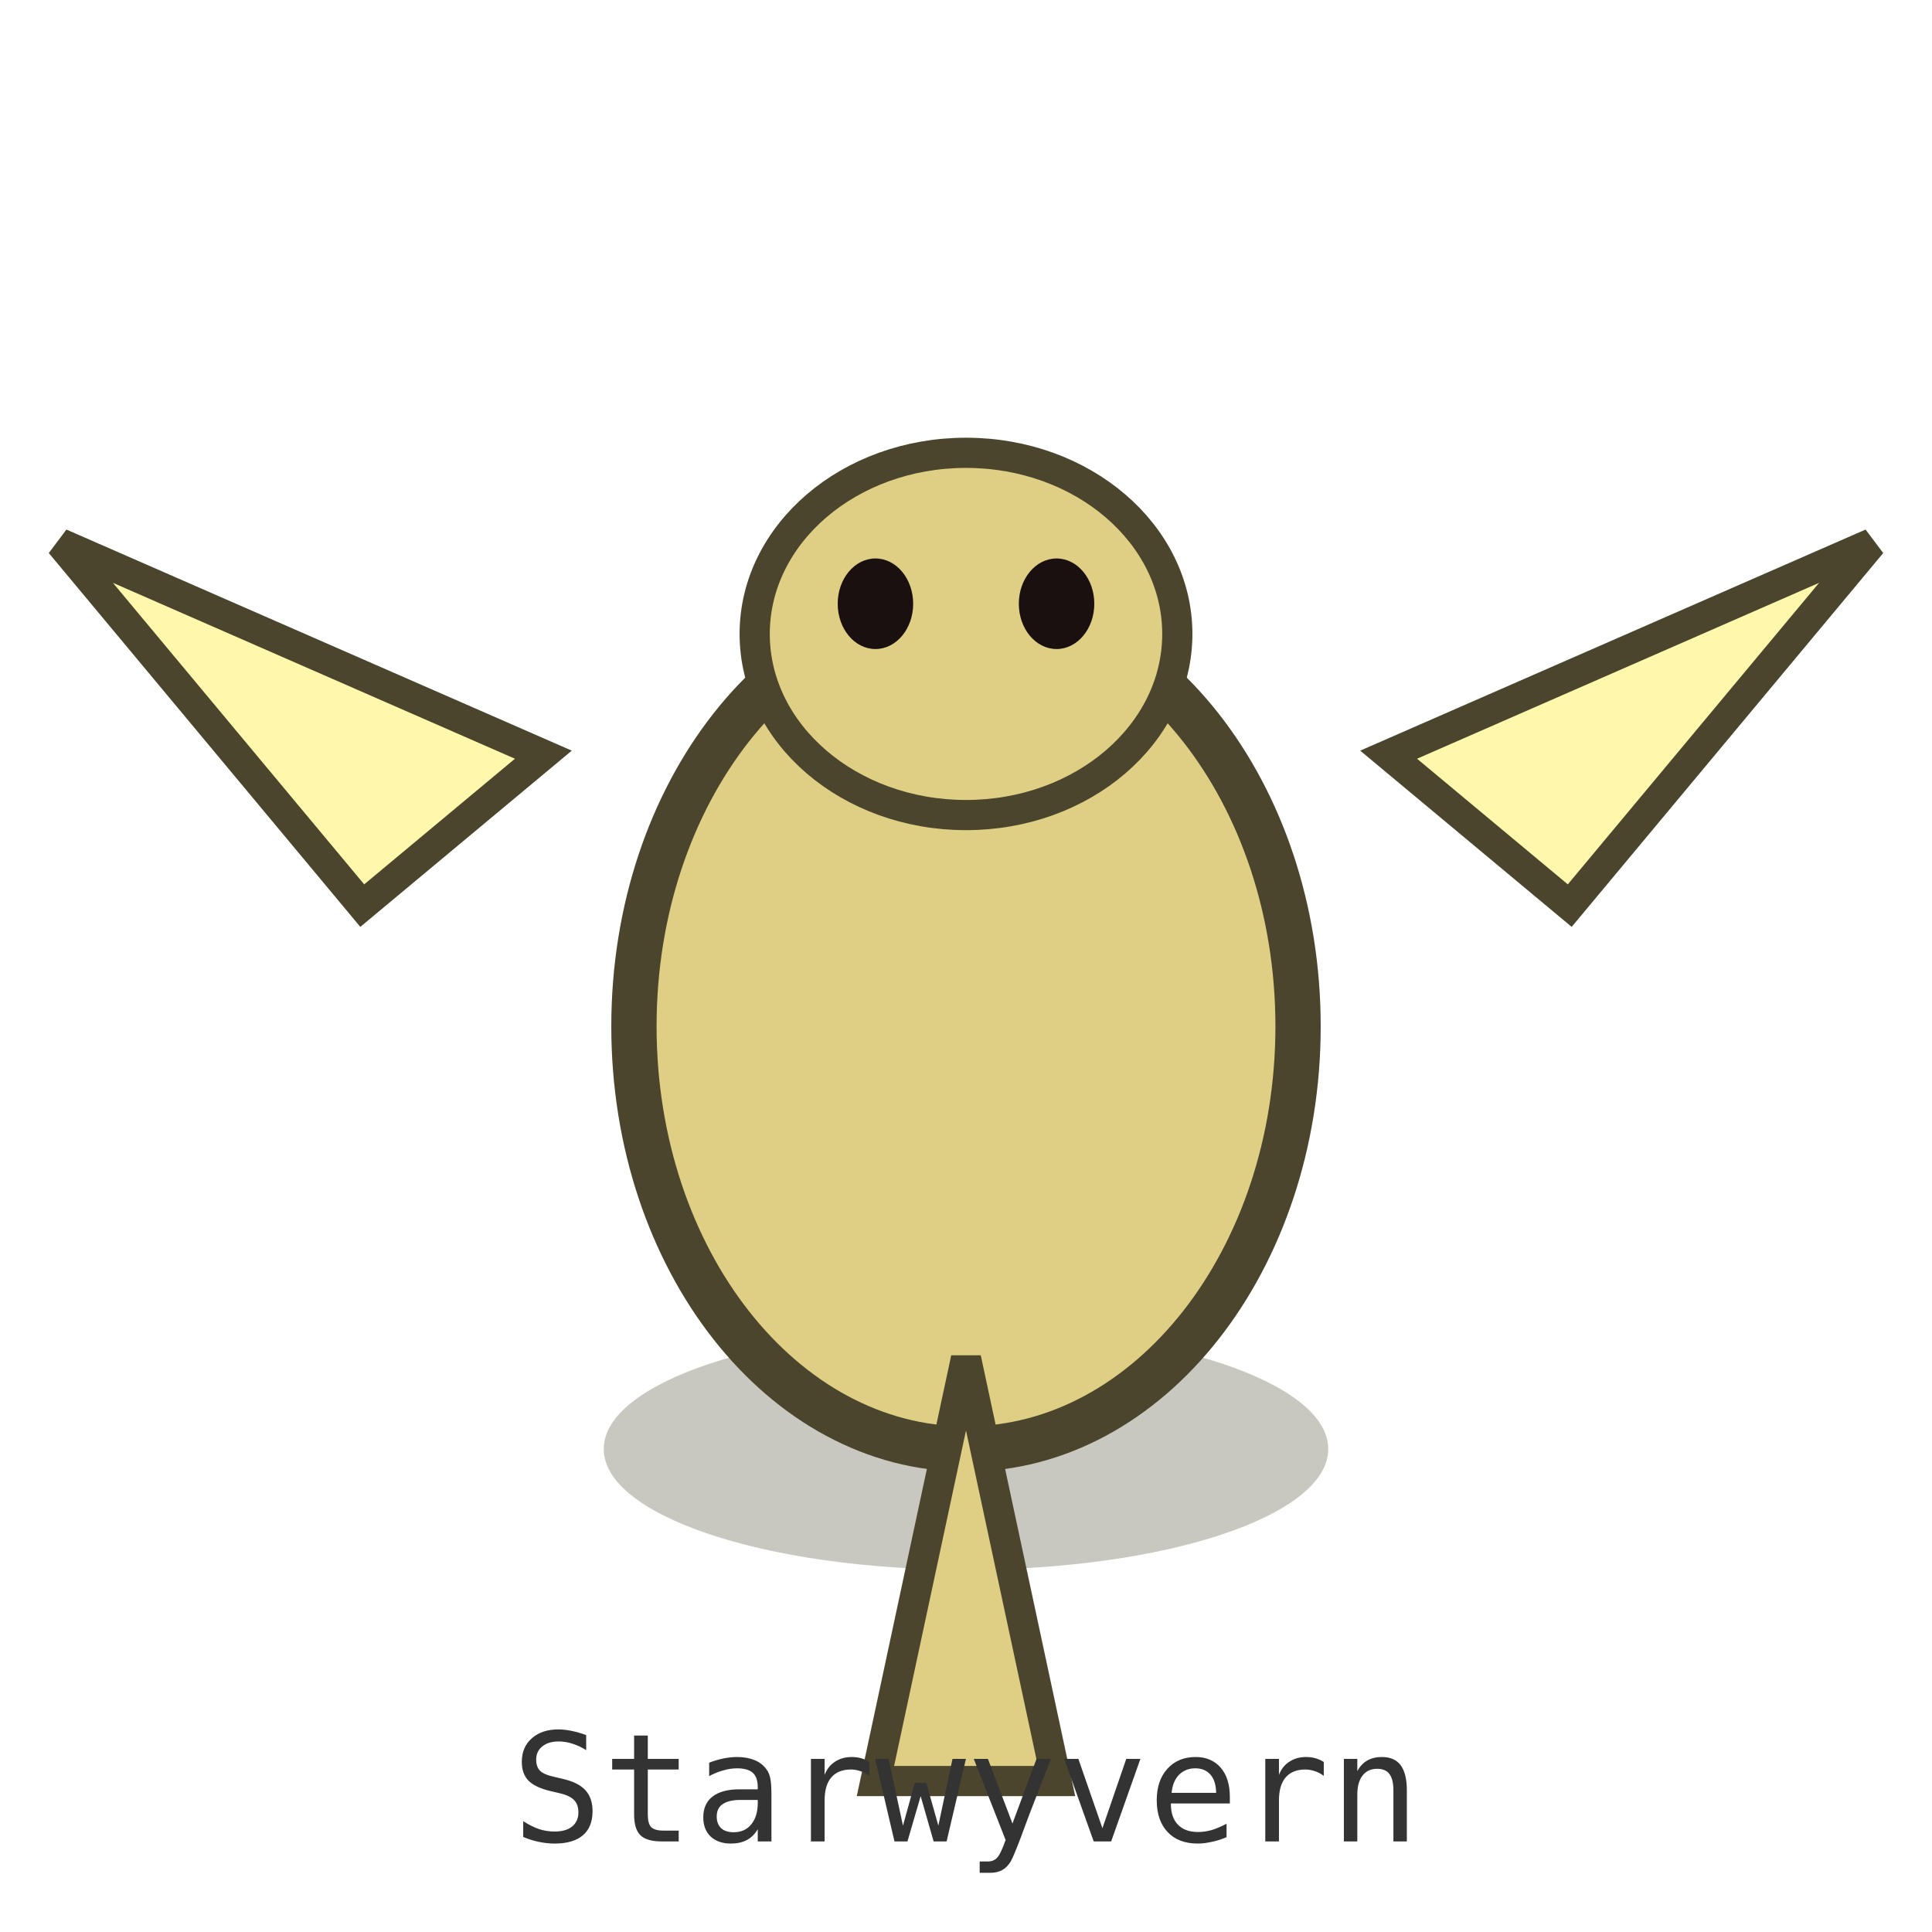
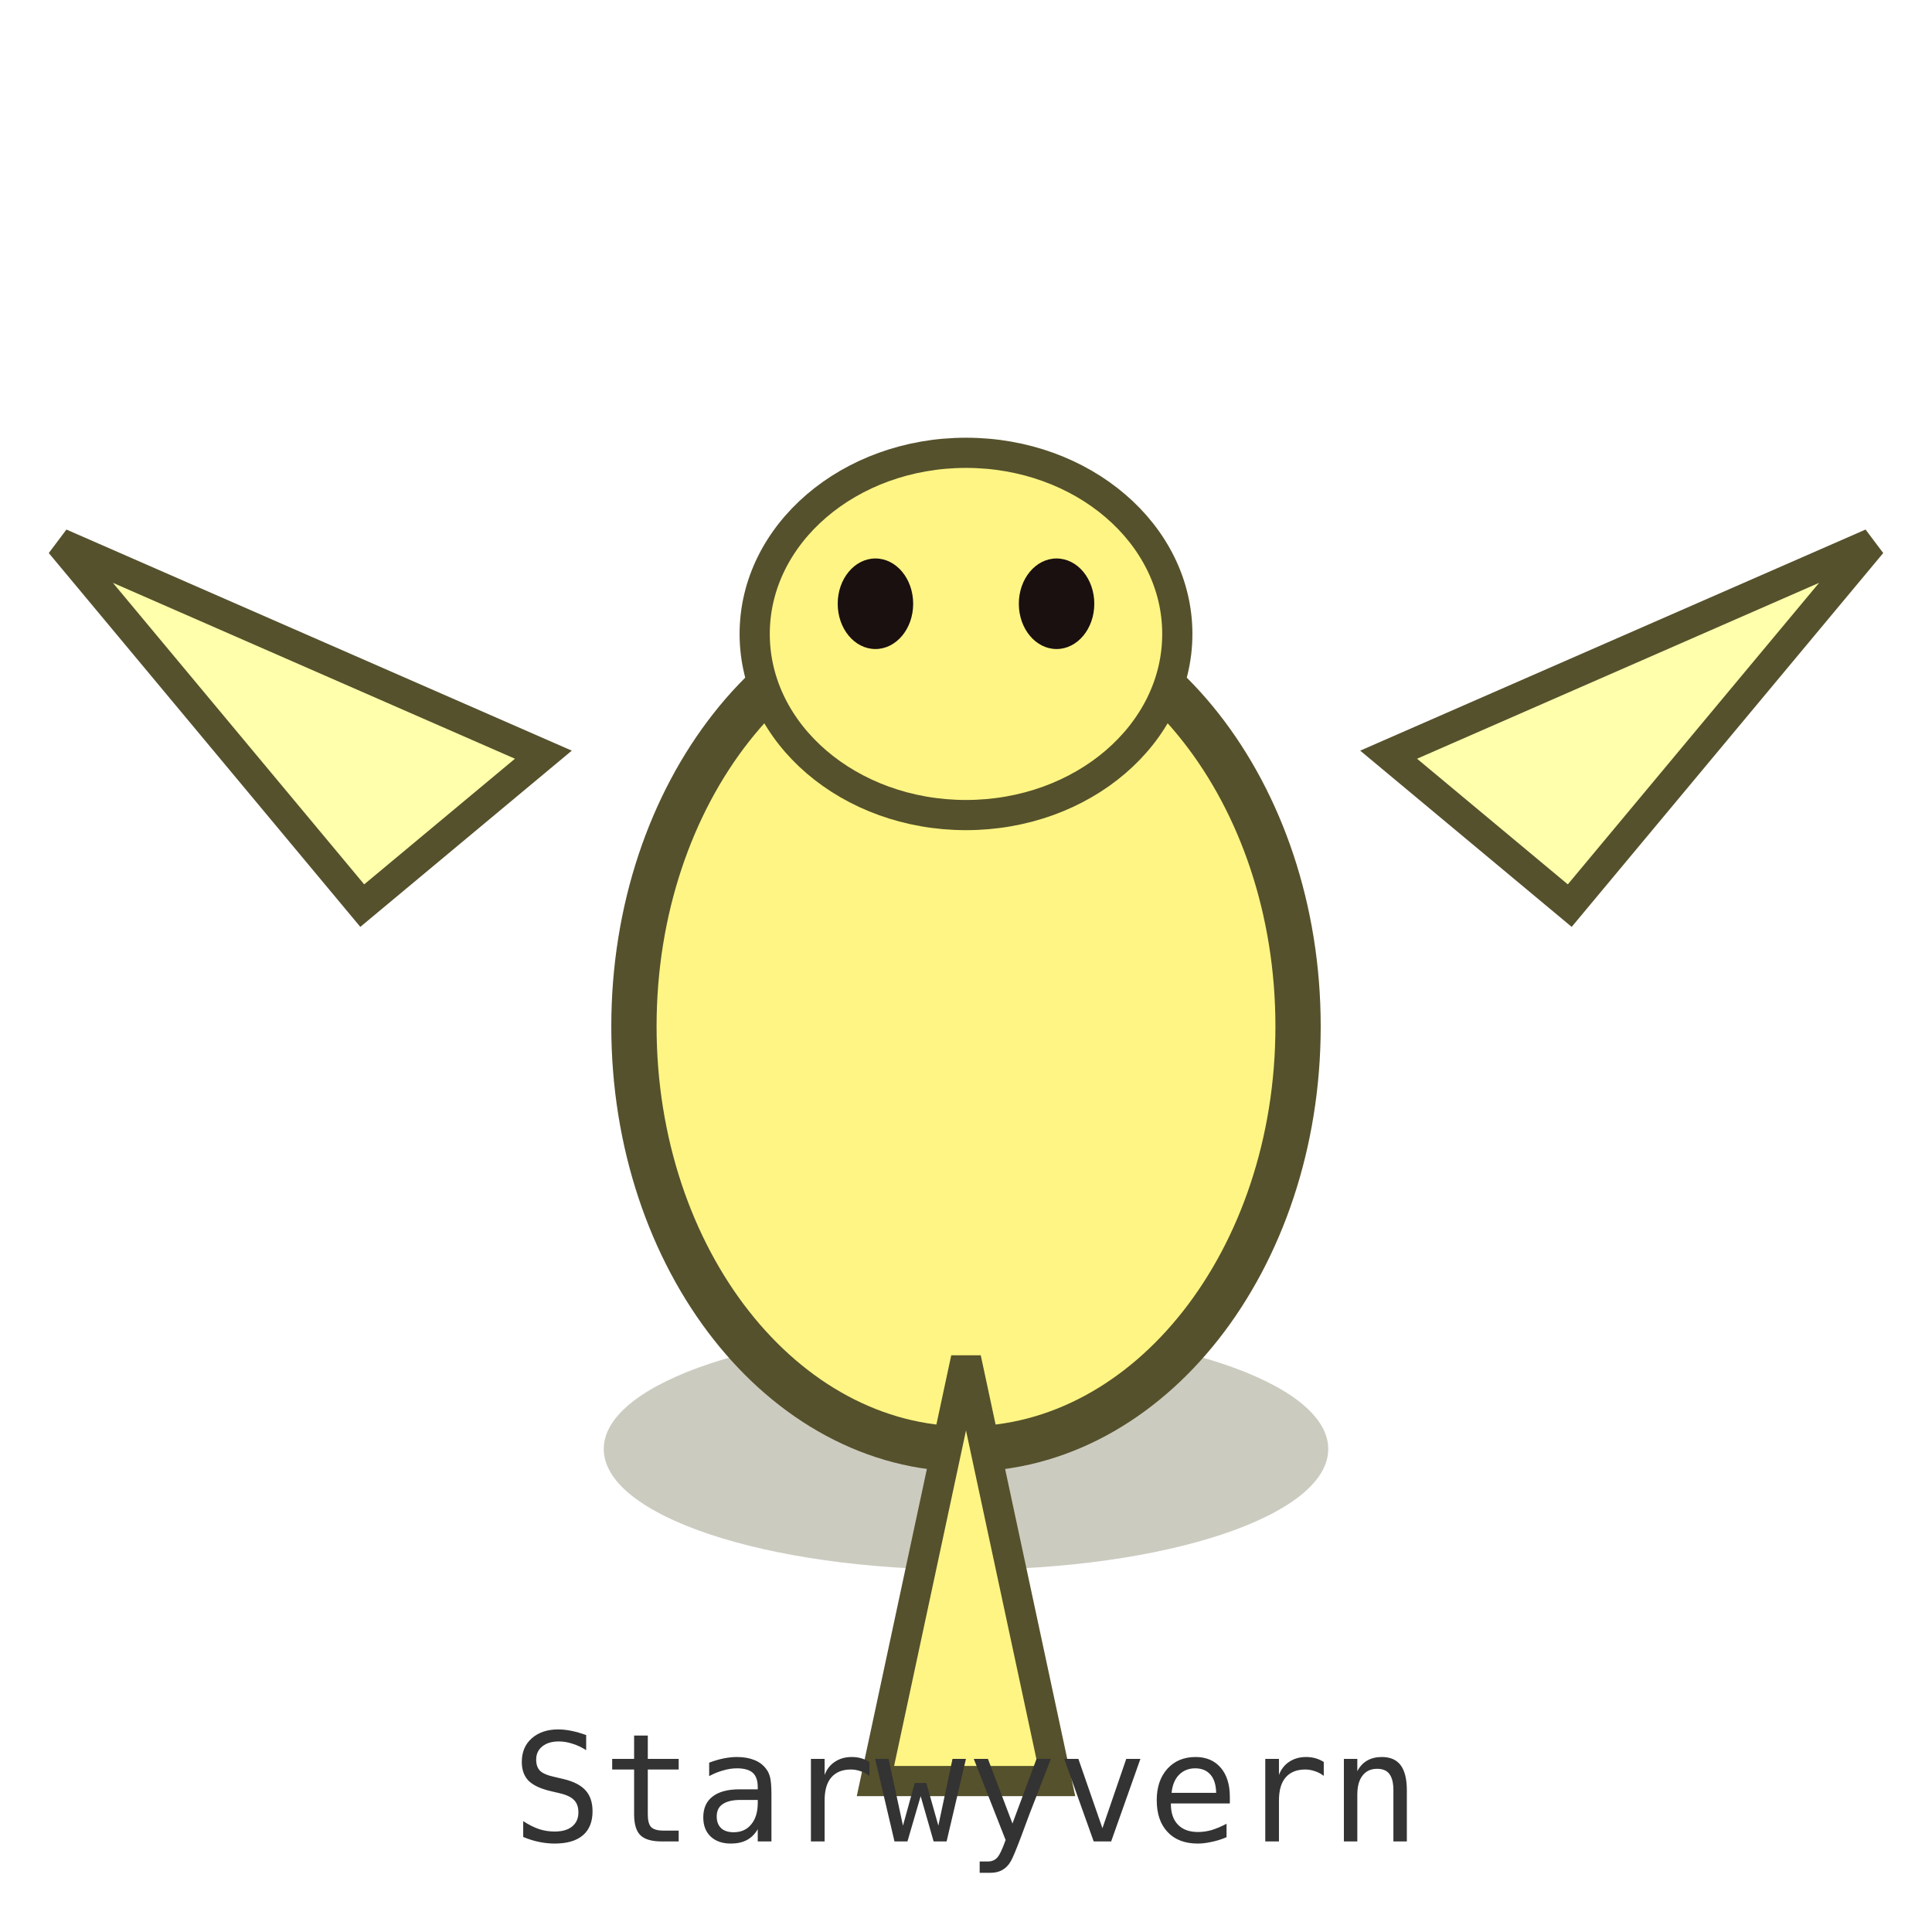
<svg xmlns="http://www.w3.org/2000/svg" width="128" height="128" viewBox="0 0 128 128" shape-rendering="geometricPrecision" role="img" aria-label="starwyvern">
  <rect width="128" height="128" fill="none" />
-   <ellipse cx="64" cy="96" rx="24" ry="8" fill="#4a452c" opacity="0.3" />
-   <polygon points="24,60 4,36 36,50" fill="#fff7ac" stroke="#4a452c" stroke-width="2" />
-   <polygon points="104,60 124,36 92,50" fill="#fff7ac" stroke="#4a452c" stroke-width="2" />
-   <ellipse cx="64" cy="68" rx="22" ry="28" fill="#decf84" stroke="#4a452c" stroke-width="3" />
-   <ellipse cx="64" cy="42" rx="14" ry="12" fill="#decf84" stroke="#4a452c" stroke-width="2" />
+   <ellipse cx="64" cy="96" rx="24" ry="8" fill="#55512c" opacity="0.3" />
+   <polygon points="24,60 4,36 36,50" fill="#ffffac" stroke="#55512c" stroke-width="2" />
+   <polygon points="104,60 124,36 92,50" fill="#ffffac" stroke="#55512c" stroke-width="2" />
+   <ellipse cx="64" cy="68" rx="22" ry="28" fill="#fff584" stroke="#55512c" stroke-width="3" />
+   <ellipse cx="64" cy="42" rx="14" ry="12" fill="#fff584" stroke="#55512c" stroke-width="2" />
  <ellipse cx="58" cy="40" rx="2.5" ry="3" fill="#1a1010" />
  <ellipse cx="70" cy="40" rx="2.5" ry="3" fill="#1a1010" />
-   <polygon points="64,90 58,118 70,118" fill="#decf84" stroke="#4a452c" stroke-width="2" />
+   <polygon points="64,90 58,118 70,118" fill="#fff584" stroke="#55512c" stroke-width="2" />
  <text x="64" y="122" text-anchor="middle" font-family="monospace" font-size="10" fill="#333">Starwyvern</text>
</svg>
